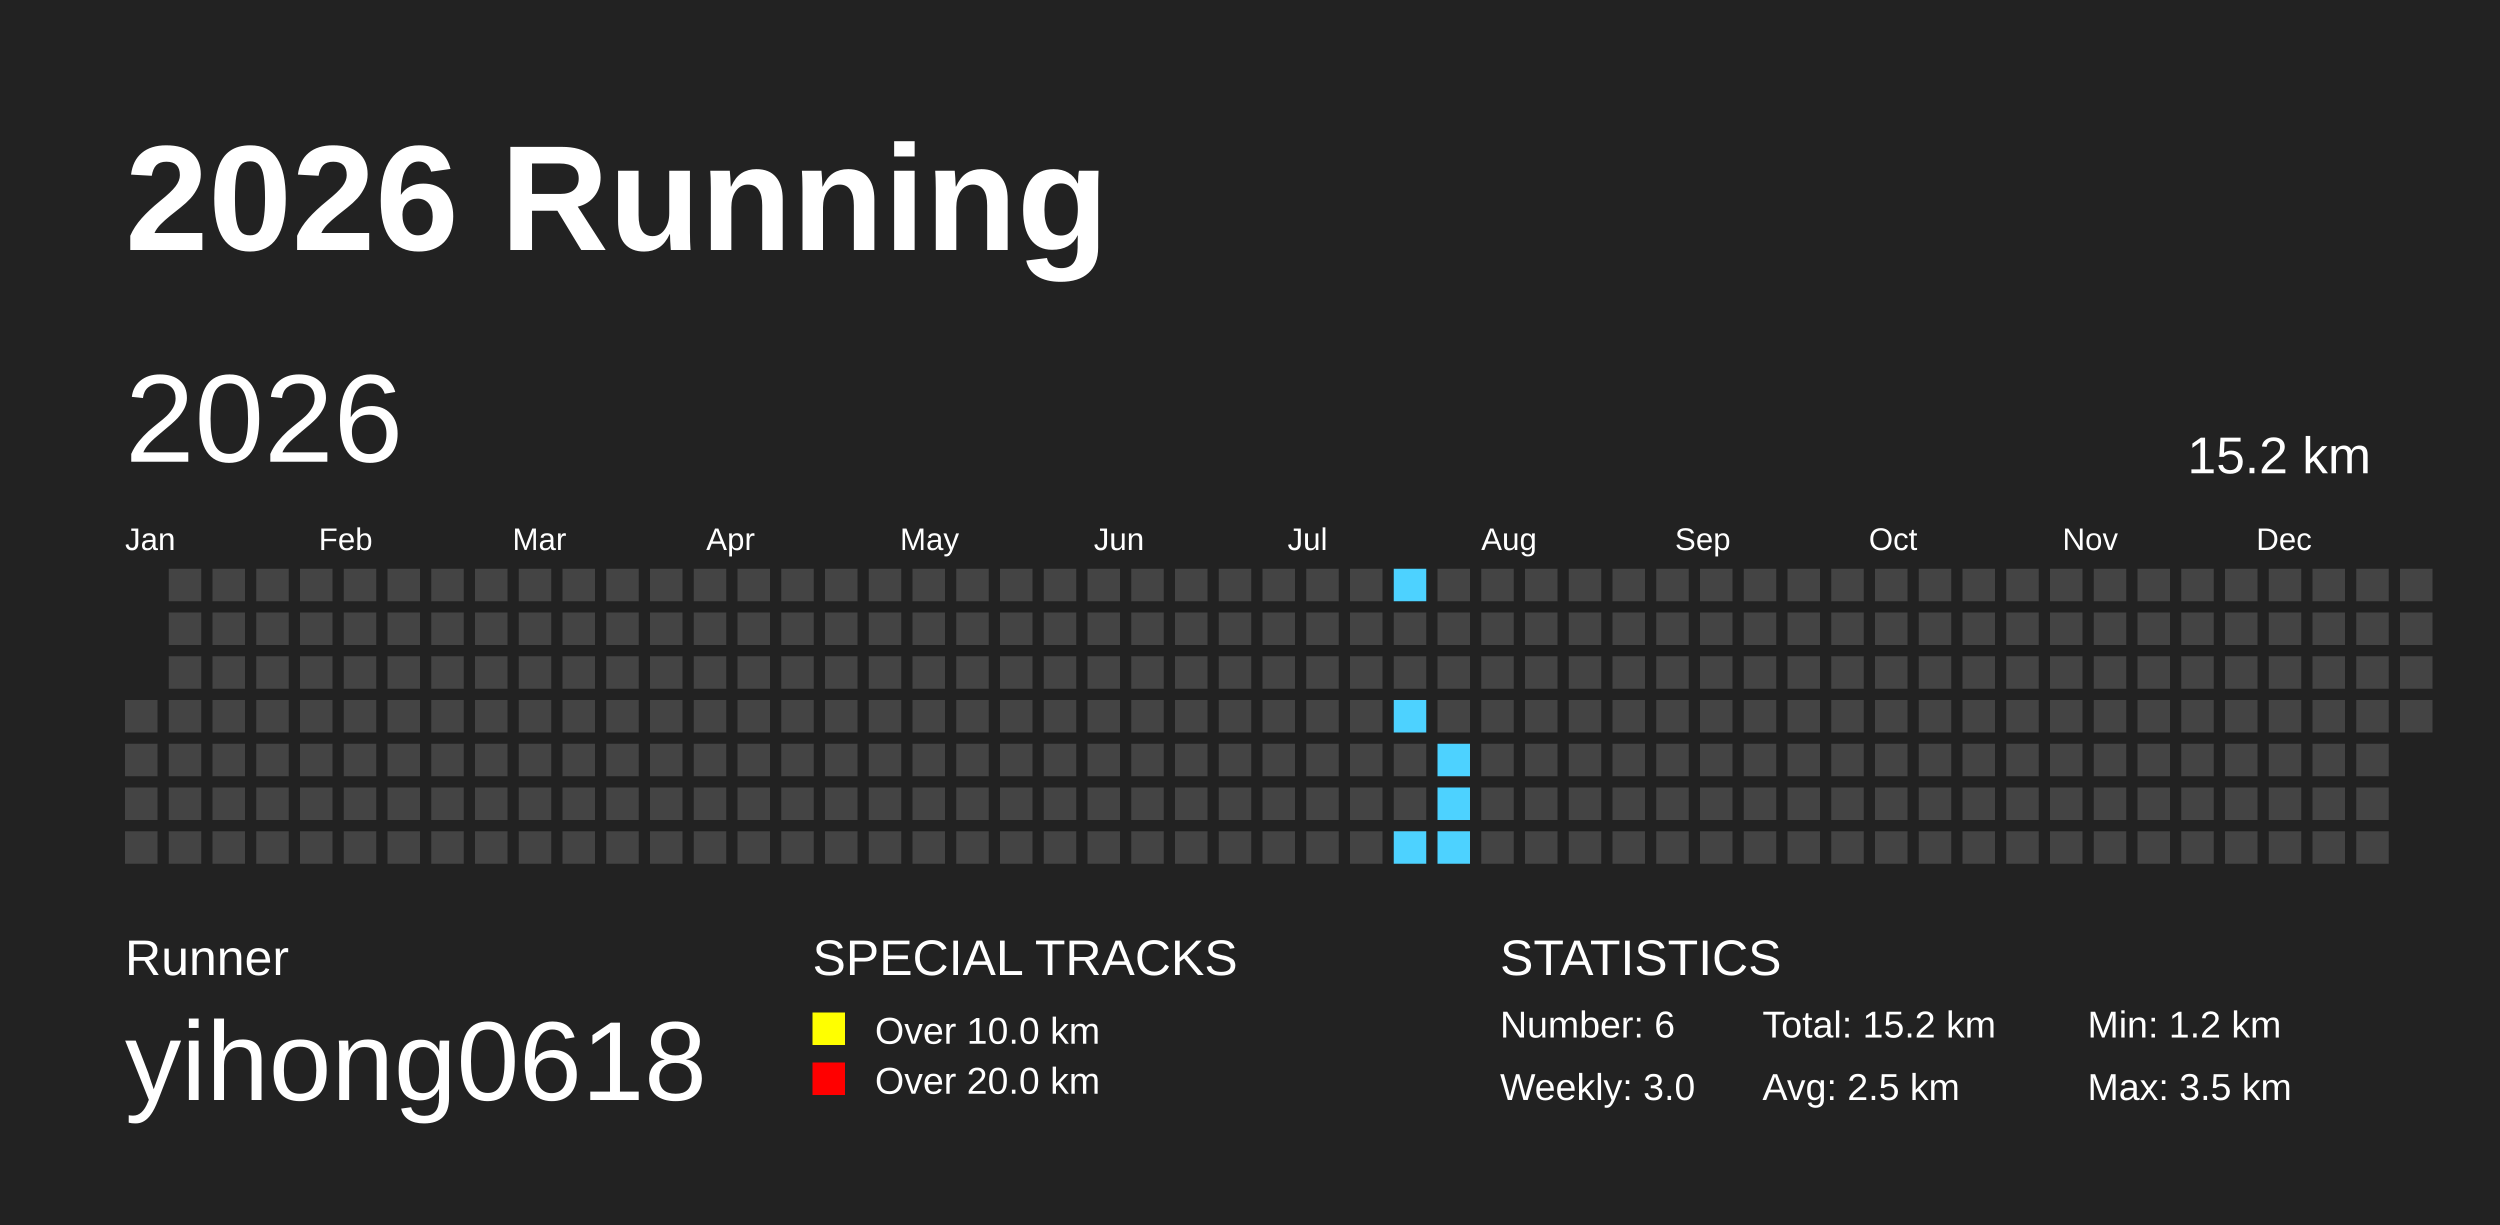
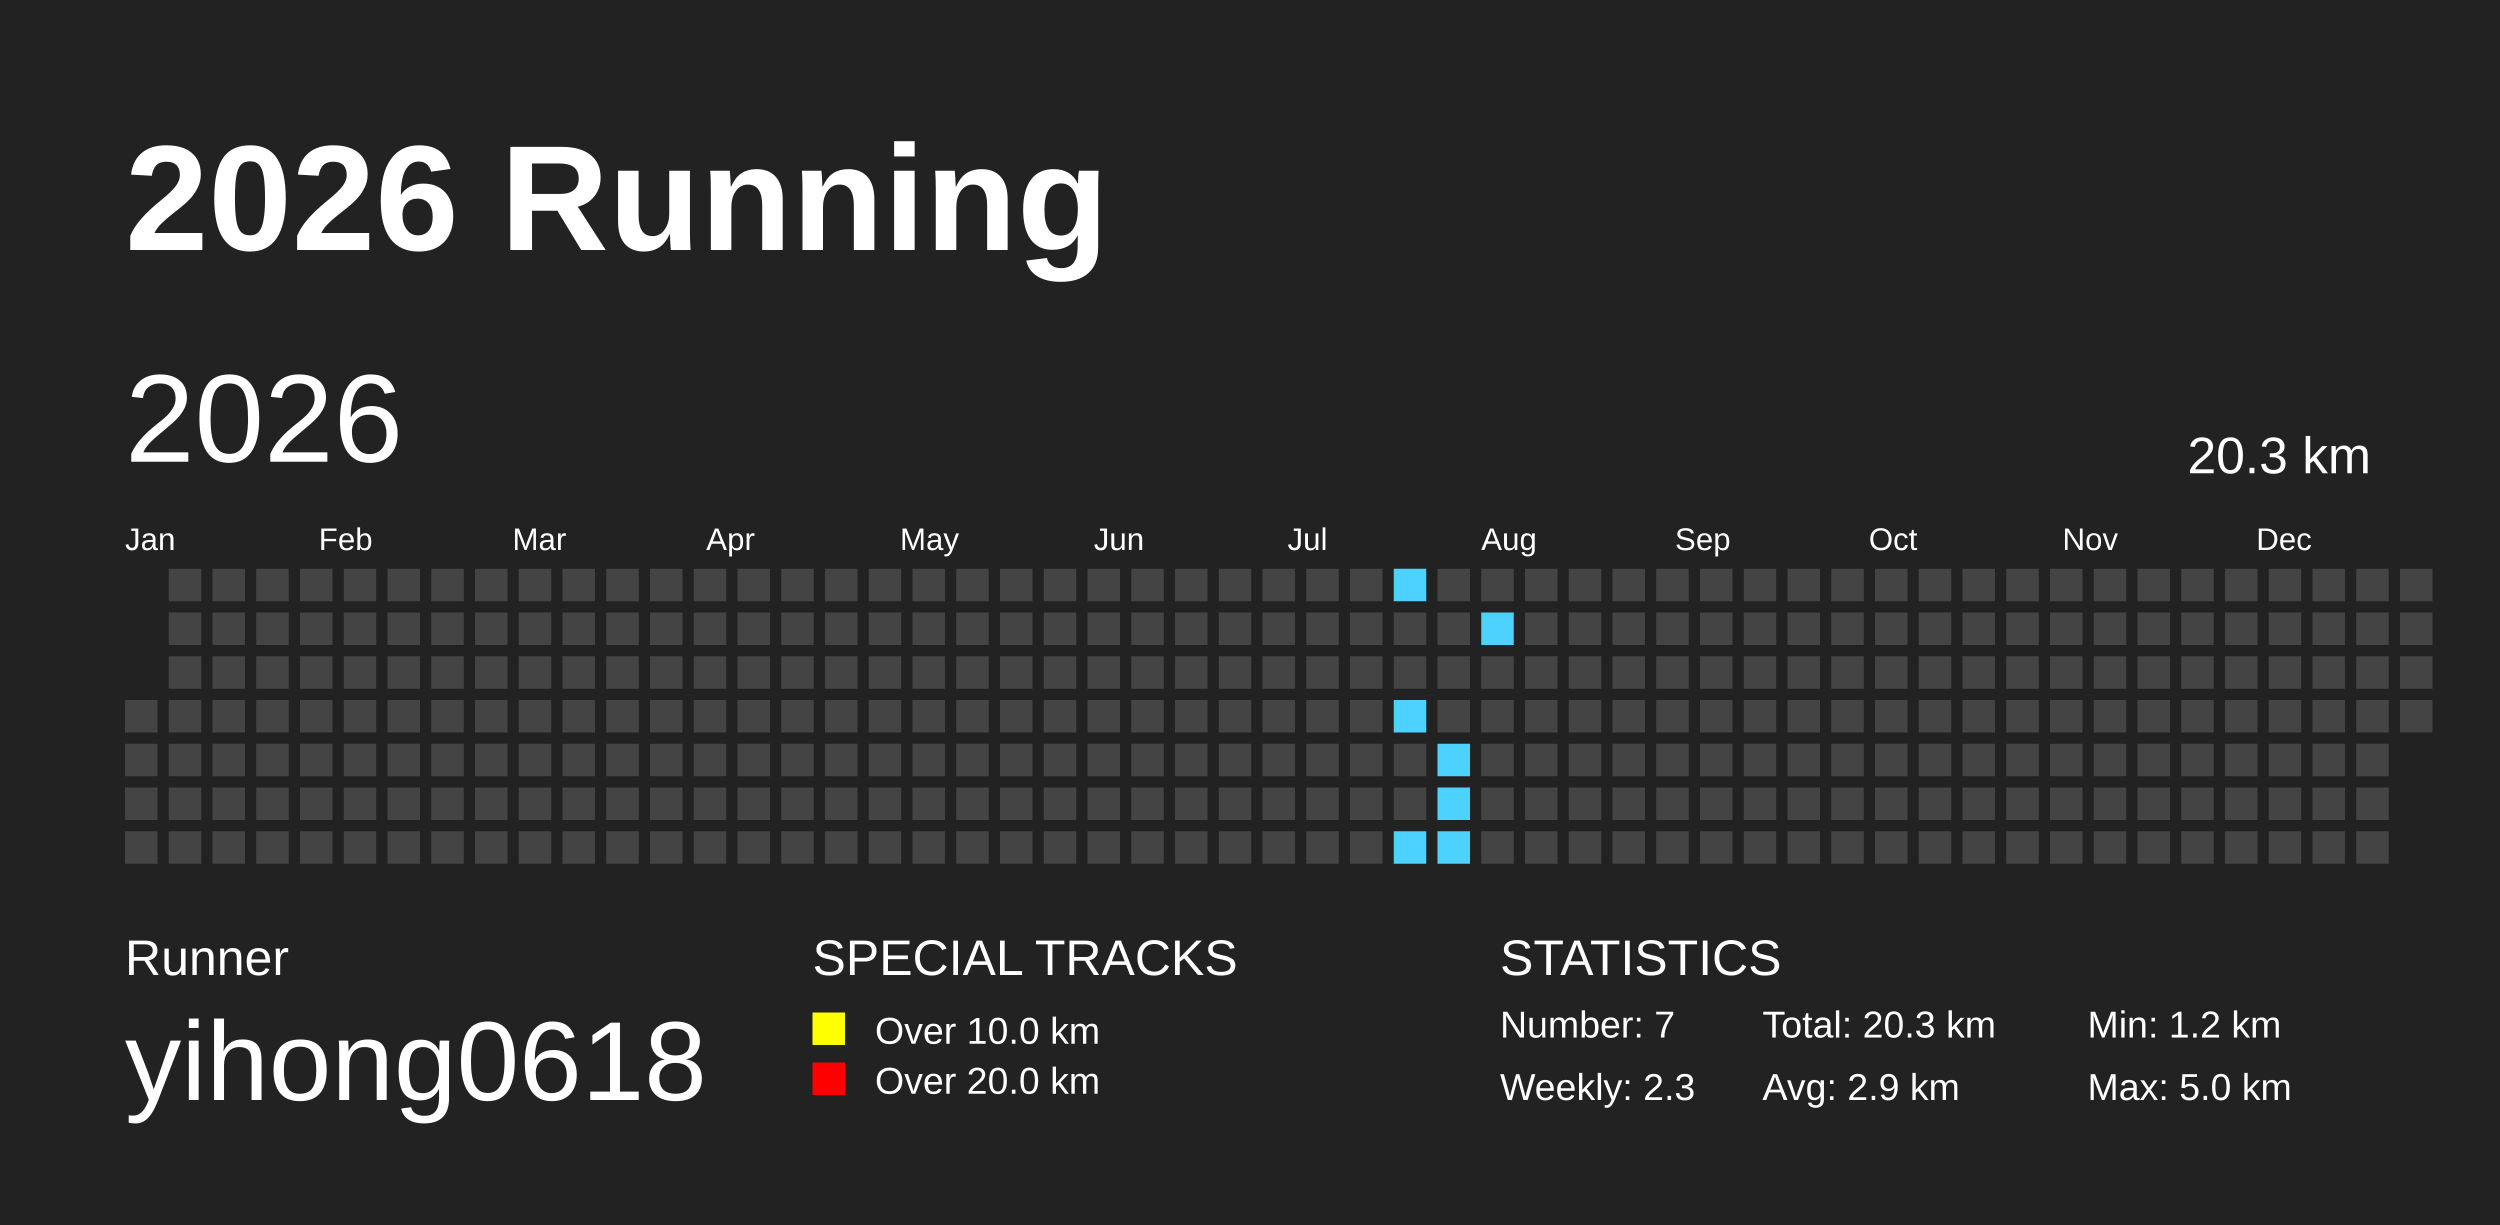
<svg xmlns="http://www.w3.org/2000/svg" baseProfile="full" height="98mm" version="1.1" viewBox="0,0,200,98" width="200mm">
  <defs />
  <rect fill="#222222" height="98" width="200" x="0" y="0" />
  <text fill="#FFFFFF" style="font-size:12px; font-family:Arial; font-weight:bold;" x="10" y="20">2026 Running</text>
  <text fill="#FFFFFF" style="font-size:4px; font-family:Arial" x="10" y="78">Runner</text>
  <text fill="#FFFFFF" style="font-size:9px; font-family:Arial" x="10" y="88">yihong0618</text>
  <text fill="#FFFFFF" style="font-size:4px; font-family:Arial" x="65" y="78">SPECIAL TRACKS</text>
  <rect fill="yellow" height="2.6" width="2.6" x="65" y="81" />
  <text fill="#FFFFFF" style="font-size:3px; font-family:Arial" x="70" y="83.5">Over 10.0 km</text>
  <rect fill="red" height="2.6" width="2.6" x="65" y="85" />
  <text fill="#FFFFFF" style="font-size:3px; font-family:Arial" x="70" y="87.5">Over 20.0 km</text>
  <text fill="#FFFFFF" style="font-size:4px; font-family:Arial" x="120" y="78">STATISTICS</text>
-   <text fill="#FFFFFF" style="font-size:3px; font-family:Arial" x="120" y="83">Number: 6</text>
-   <text fill="#FFFFFF" style="font-size:3px; font-family:Arial" x="120" y="88">Weekly: 3.0</text>
-   <text fill="#FFFFFF" style="font-size:3px; font-family:Arial" x="141" y="83">Total: 15.2 km</text>
-   <text fill="#FFFFFF" style="font-size:3px; font-family:Arial" x="141" y="88">Avg: 2.5 km</text>
+   <text fill="#FFFFFF" style="font-size:3px; font-family:Arial" x="120" y="83">Number: 7</text>
+   <text fill="#FFFFFF" style="font-size:3px; font-family:Arial" x="120" y="88">Weekly: 2.3</text>
+   <text fill="#FFFFFF" style="font-size:3px; font-family:Arial" x="141" y="83">Total: 20.3 km</text>
+   <text fill="#FFFFFF" style="font-size:3px; font-family:Arial" x="141" y="88">Avg: 2.9 km</text>
  <text fill="#FFFFFF" style="font-size:3px; font-family:Arial" x="167" y="83">Min: 1.2 km</text>
-   <text fill="#FFFFFF" style="font-size:3px; font-family:Arial" x="167" y="88">Max: 3.5 km</text>
+   <text fill="#FFFFFF" style="font-size:3px; font-family:Arial" x="167" y="88">Max: 5.0 km</text>
  <text dominant-baseline="hanging" fill="#FFFFFF" style="font-size:10.0px; font-family:Arial;" x="10" y="30">2026</text>
-   <text dominant-baseline="hanging" fill="#FFFFFF" style="font-size:4.125px; font-family:Arial;" x="175" y="35">15.2 km</text>
+   <text dominant-baseline="hanging" fill="#FFFFFF" style="font-size:4.125px; font-family:Arial;" x="175" y="35">20.3 km</text>
  <text fill="#FFFFFF" style="font-size:2.5px; font-family:Arial" x="10.0" y="44">Jan</text>
  <text fill="#FFFFFF" style="font-size:2.5px; font-family:Arial" x="25.5" y="44">Feb</text>
  <text fill="#FFFFFF" style="font-size:2.5px; font-family:Arial" x="41.0" y="44">Mar</text>
  <text fill="#FFFFFF" style="font-size:2.5px; font-family:Arial" x="56.5" y="44">Apr</text>
  <text fill="#FFFFFF" style="font-size:2.5px; font-family:Arial" x="72.0" y="44">May</text>
  <text fill="#FFFFFF" style="font-size:2.5px; font-family:Arial" x="87.5" y="44">Jun</text>
  <text fill="#FFFFFF" style="font-size:2.5px; font-family:Arial" x="103.0" y="44">Jul</text>
  <text fill="#FFFFFF" style="font-size:2.5px; font-family:Arial" x="118.5" y="44">Aug</text>
  <text fill="#FFFFFF" style="font-size:2.5px; font-family:Arial" x="134.0" y="44">Sep</text>
  <text fill="#FFFFFF" style="font-size:2.5px; font-family:Arial" x="149.5" y="44">Oct</text>
  <text fill="#FFFFFF" style="font-size:2.5px; font-family:Arial" x="165.0" y="44">Nov</text>
  <text fill="#FFFFFF" style="font-size:2.5px; font-family:Arial" x="180.5" y="44">Dec</text>
  <rect fill="#444444" height="2.6" width="2.6" x="10.0" y="56.0" />
  <rect fill="#444444" height="2.6" width="2.6" x="10.0" y="59.5" />
  <rect fill="#444444" height="2.6" width="2.6" x="10.0" y="63.0" />
  <rect fill="#444444" height="2.6" width="2.6" x="10.0" y="66.5" />
  <rect fill="#444444" height="2.6" width="2.6" x="13.5" y="45.5" />
  <rect fill="#444444" height="2.6" width="2.6" x="13.5" y="49.0" />
  <rect fill="#444444" height="2.6" width="2.6" x="13.5" y="52.5" />
  <rect fill="#444444" height="2.6" width="2.6" x="13.5" y="56.0" />
  <rect fill="#444444" height="2.6" width="2.6" x="13.5" y="59.5" />
  <rect fill="#444444" height="2.6" width="2.6" x="13.5" y="63.0" />
  <rect fill="#444444" height="2.6" width="2.6" x="13.5" y="66.5" />
  <rect fill="#444444" height="2.6" width="2.6" x="17.0" y="45.5" />
  <rect fill="#444444" height="2.6" width="2.6" x="17.0" y="49.0" />
  <rect fill="#444444" height="2.6" width="2.6" x="17.0" y="52.5" />
  <rect fill="#444444" height="2.6" width="2.6" x="17.0" y="56.0" />
  <rect fill="#444444" height="2.6" width="2.6" x="17.0" y="59.5" />
  <rect fill="#444444" height="2.6" width="2.6" x="17.0" y="63.0" />
  <rect fill="#444444" height="2.6" width="2.6" x="17.0" y="66.5" />
  <rect fill="#444444" height="2.6" width="2.6" x="20.5" y="45.5" />
  <rect fill="#444444" height="2.6" width="2.6" x="20.5" y="49.0" />
  <rect fill="#444444" height="2.6" width="2.6" x="20.5" y="52.5" />
  <rect fill="#444444" height="2.6" width="2.6" x="20.5" y="56.0" />
  <rect fill="#444444" height="2.6" width="2.6" x="20.5" y="59.5" />
  <rect fill="#444444" height="2.6" width="2.6" x="20.5" y="63.0" />
  <rect fill="#444444" height="2.6" width="2.6" x="20.5" y="66.5" />
  <rect fill="#444444" height="2.6" width="2.6" x="24.0" y="45.5" />
  <rect fill="#444444" height="2.6" width="2.6" x="24.0" y="49.0" />
  <rect fill="#444444" height="2.6" width="2.6" x="24.0" y="52.5" />
  <rect fill="#444444" height="2.6" width="2.6" x="24.0" y="56.0" />
  <rect fill="#444444" height="2.6" width="2.6" x="24.0" y="59.5" />
  <rect fill="#444444" height="2.6" width="2.6" x="24.0" y="63.0" />
  <rect fill="#444444" height="2.6" width="2.6" x="24.0" y="66.5" />
  <rect fill="#444444" height="2.6" width="2.6" x="27.5" y="45.5" />
  <rect fill="#444444" height="2.6" width="2.6" x="27.5" y="49.0" />
  <rect fill="#444444" height="2.6" width="2.6" x="27.5" y="52.5" />
  <rect fill="#444444" height="2.6" width="2.6" x="27.5" y="56.0" />
  <rect fill="#444444" height="2.6" width="2.6" x="27.5" y="59.5" />
  <rect fill="#444444" height="2.6" width="2.6" x="27.5" y="63.0" />
  <rect fill="#444444" height="2.6" width="2.6" x="27.5" y="66.5" />
  <rect fill="#444444" height="2.6" width="2.6" x="31.0" y="45.5" />
  <rect fill="#444444" height="2.6" width="2.6" x="31.0" y="49.0" />
  <rect fill="#444444" height="2.6" width="2.6" x="31.0" y="52.5" />
  <rect fill="#444444" height="2.6" width="2.6" x="31.0" y="56.0" />
  <rect fill="#444444" height="2.6" width="2.6" x="31.0" y="59.5" />
  <rect fill="#444444" height="2.6" width="2.6" x="31.0" y="63.0" />
  <rect fill="#444444" height="2.6" width="2.6" x="31.0" y="66.5" />
  <rect fill="#444444" height="2.6" width="2.6" x="34.5" y="45.5" />
  <rect fill="#444444" height="2.6" width="2.6" x="34.5" y="49.0" />
  <rect fill="#444444" height="2.6" width="2.6" x="34.5" y="52.5" />
  <rect fill="#444444" height="2.6" width="2.6" x="34.5" y="56.0" />
  <rect fill="#444444" height="2.6" width="2.6" x="34.5" y="59.5" />
  <rect fill="#444444" height="2.6" width="2.6" x="34.5" y="63.0" />
  <rect fill="#444444" height="2.6" width="2.6" x="34.5" y="66.5" />
  <rect fill="#444444" height="2.6" width="2.6" x="38.0" y="45.5" />
  <rect fill="#444444" height="2.6" width="2.6" x="38.0" y="49.0" />
  <rect fill="#444444" height="2.6" width="2.6" x="38.0" y="52.5" />
  <rect fill="#444444" height="2.6" width="2.6" x="38.0" y="56.0" />
  <rect fill="#444444" height="2.6" width="2.6" x="38.0" y="59.5" />
  <rect fill="#444444" height="2.6" width="2.6" x="38.0" y="63.0" />
  <rect fill="#444444" height="2.6" width="2.6" x="38.0" y="66.5" />
  <rect fill="#444444" height="2.6" width="2.6" x="41.5" y="45.5" />
  <rect fill="#444444" height="2.6" width="2.6" x="41.5" y="49.0" />
  <rect fill="#444444" height="2.6" width="2.6" x="41.5" y="52.5" />
  <rect fill="#444444" height="2.6" width="2.6" x="41.5" y="56.0" />
  <rect fill="#444444" height="2.6" width="2.6" x="41.5" y="59.5" />
  <rect fill="#444444" height="2.6" width="2.6" x="41.5" y="63.0" />
  <rect fill="#444444" height="2.6" width="2.6" x="41.5" y="66.5" />
  <rect fill="#444444" height="2.6" width="2.6" x="45.0" y="45.5" />
  <rect fill="#444444" height="2.6" width="2.6" x="45.0" y="49.0" />
  <rect fill="#444444" height="2.6" width="2.6" x="45.0" y="52.5" />
  <rect fill="#444444" height="2.6" width="2.6" x="45.0" y="56.0" />
  <rect fill="#444444" height="2.6" width="2.6" x="45.0" y="59.5" />
  <rect fill="#444444" height="2.6" width="2.6" x="45.0" y="63.0" />
  <rect fill="#444444" height="2.6" width="2.6" x="45.0" y="66.5" />
  <rect fill="#444444" height="2.6" width="2.6" x="48.5" y="45.5" />
  <rect fill="#444444" height="2.6" width="2.6" x="48.5" y="49.0" />
  <rect fill="#444444" height="2.6" width="2.6" x="48.5" y="52.5" />
  <rect fill="#444444" height="2.6" width="2.6" x="48.5" y="56.0" />
  <rect fill="#444444" height="2.6" width="2.6" x="48.5" y="59.5" />
  <rect fill="#444444" height="2.6" width="2.6" x="48.5" y="63.0" />
  <rect fill="#444444" height="2.6" width="2.6" x="48.5" y="66.5" />
  <rect fill="#444444" height="2.6" width="2.6" x="52.0" y="45.5" />
  <rect fill="#444444" height="2.6" width="2.6" x="52.0" y="49.0" />
  <rect fill="#444444" height="2.6" width="2.6" x="52.0" y="52.5" />
  <rect fill="#444444" height="2.6" width="2.6" x="52.0" y="56.0" />
  <rect fill="#444444" height="2.6" width="2.6" x="52.0" y="59.5" />
  <rect fill="#444444" height="2.6" width="2.6" x="52.0" y="63.0" />
  <rect fill="#444444" height="2.6" width="2.6" x="52.0" y="66.5" />
  <rect fill="#444444" height="2.6" width="2.6" x="55.5" y="45.5" />
  <rect fill="#444444" height="2.6" width="2.6" x="55.5" y="49.0" />
  <rect fill="#444444" height="2.6" width="2.6" x="55.5" y="52.5" />
  <rect fill="#444444" height="2.6" width="2.6" x="55.5" y="56.0" />
  <rect fill="#444444" height="2.6" width="2.6" x="55.5" y="59.5" />
  <rect fill="#444444" height="2.6" width="2.6" x="55.5" y="63.0" />
  <rect fill="#444444" height="2.6" width="2.6" x="55.5" y="66.5" />
  <rect fill="#444444" height="2.6" width="2.6" x="59.0" y="45.5" />
  <rect fill="#444444" height="2.6" width="2.6" x="59.0" y="49.0" />
  <rect fill="#444444" height="2.6" width="2.6" x="59.0" y="52.5" />
  <rect fill="#444444" height="2.6" width="2.6" x="59.0" y="56.0" />
  <rect fill="#444444" height="2.6" width="2.6" x="59.0" y="59.5" />
  <rect fill="#444444" height="2.6" width="2.6" x="59.0" y="63.0" />
  <rect fill="#444444" height="2.6" width="2.6" x="59.0" y="66.5" />
  <rect fill="#444444" height="2.6" width="2.6" x="62.5" y="45.5" />
  <rect fill="#444444" height="2.6" width="2.6" x="62.5" y="49.0" />
  <rect fill="#444444" height="2.6" width="2.6" x="62.5" y="52.5" />
  <rect fill="#444444" height="2.6" width="2.6" x="62.5" y="56.0" />
  <rect fill="#444444" height="2.6" width="2.6" x="62.5" y="59.5" />
  <rect fill="#444444" height="2.6" width="2.6" x="62.5" y="63.0" />
  <rect fill="#444444" height="2.6" width="2.6" x="62.5" y="66.5" />
  <rect fill="#444444" height="2.6" width="2.6" x="66.0" y="45.5" />
  <rect fill="#444444" height="2.6" width="2.6" x="66.0" y="49.0" />
  <rect fill="#444444" height="2.6" width="2.6" x="66.0" y="52.5" />
  <rect fill="#444444" height="2.6" width="2.6" x="66.0" y="56.0" />
  <rect fill="#444444" height="2.6" width="2.6" x="66.0" y="59.5" />
  <rect fill="#444444" height="2.6" width="2.6" x="66.0" y="63.0" />
  <rect fill="#444444" height="2.6" width="2.6" x="66.0" y="66.5" />
  <rect fill="#444444" height="2.6" width="2.6" x="69.5" y="45.5" />
  <rect fill="#444444" height="2.6" width="2.6" x="69.5" y="49.0" />
  <rect fill="#444444" height="2.6" width="2.6" x="69.5" y="52.5" />
  <rect fill="#444444" height="2.6" width="2.6" x="69.5" y="56.0" />
  <rect fill="#444444" height="2.6" width="2.6" x="69.5" y="59.5" />
  <rect fill="#444444" height="2.6" width="2.6" x="69.5" y="63.0" />
  <rect fill="#444444" height="2.6" width="2.6" x="69.5" y="66.5" />
  <rect fill="#444444" height="2.6" width="2.6" x="73.0" y="45.5" />
  <rect fill="#444444" height="2.6" width="2.6" x="73.0" y="49.0" />
  <rect fill="#444444" height="2.6" width="2.6" x="73.0" y="52.5" />
  <rect fill="#444444" height="2.6" width="2.6" x="73.0" y="56.0" />
  <rect fill="#444444" height="2.6" width="2.6" x="73.0" y="59.5" />
  <rect fill="#444444" height="2.6" width="2.6" x="73.0" y="63.0" />
  <rect fill="#444444" height="2.6" width="2.6" x="73.0" y="66.5" />
  <rect fill="#444444" height="2.6" width="2.6" x="76.5" y="45.5" />
  <rect fill="#444444" height="2.6" width="2.6" x="76.5" y="49.0" />
  <rect fill="#444444" height="2.6" width="2.6" x="76.5" y="52.5" />
  <rect fill="#444444" height="2.6" width="2.6" x="76.5" y="56.0" />
  <rect fill="#444444" height="2.6" width="2.6" x="76.5" y="59.5" />
  <rect fill="#444444" height="2.6" width="2.6" x="76.5" y="63.0" />
  <rect fill="#444444" height="2.6" width="2.6" x="76.5" y="66.5" />
  <rect fill="#444444" height="2.6" width="2.6" x="80.0" y="45.5" />
  <rect fill="#444444" height="2.6" width="2.6" x="80.0" y="49.0" />
  <rect fill="#444444" height="2.6" width="2.6" x="80.0" y="52.5" />
  <rect fill="#444444" height="2.6" width="2.6" x="80.0" y="56.0" />
  <rect fill="#444444" height="2.6" width="2.6" x="80.0" y="59.5" />
  <rect fill="#444444" height="2.6" width="2.6" x="80.0" y="63.0" />
  <rect fill="#444444" height="2.6" width="2.6" x="80.0" y="66.5" />
  <rect fill="#444444" height="2.6" width="2.6" x="83.5" y="45.5" />
  <rect fill="#444444" height="2.6" width="2.6" x="83.5" y="49.0" />
  <rect fill="#444444" height="2.6" width="2.6" x="83.5" y="52.5" />
  <rect fill="#444444" height="2.6" width="2.6" x="83.5" y="56.0" />
  <rect fill="#444444" height="2.6" width="2.6" x="83.5" y="59.5" />
  <rect fill="#444444" height="2.6" width="2.6" x="83.5" y="63.0" />
  <rect fill="#444444" height="2.6" width="2.6" x="83.5" y="66.5" />
  <rect fill="#444444" height="2.6" width="2.6" x="87.0" y="45.5" />
  <rect fill="#444444" height="2.6" width="2.6" x="87.0" y="49.0" />
  <rect fill="#444444" height="2.6" width="2.6" x="87.0" y="52.5" />
  <rect fill="#444444" height="2.6" width="2.6" x="87.0" y="56.0" />
  <rect fill="#444444" height="2.6" width="2.6" x="87.0" y="59.5" />
  <rect fill="#444444" height="2.6" width="2.6" x="87.0" y="63.0" />
  <rect fill="#444444" height="2.6" width="2.6" x="87.0" y="66.5" />
  <rect fill="#444444" height="2.6" width="2.6" x="90.5" y="45.5" />
  <rect fill="#444444" height="2.6" width="2.6" x="90.5" y="49.0" />
  <rect fill="#444444" height="2.6" width="2.6" x="90.5" y="52.5" />
  <rect fill="#444444" height="2.6" width="2.6" x="90.5" y="56.0" />
  <rect fill="#444444" height="2.6" width="2.6" x="90.5" y="59.5" />
  <rect fill="#444444" height="2.6" width="2.6" x="90.5" y="63.0" />
  <rect fill="#444444" height="2.6" width="2.6" x="90.5" y="66.5" />
  <rect fill="#444444" height="2.6" width="2.6" x="94.0" y="45.5" />
  <rect fill="#444444" height="2.6" width="2.6" x="94.0" y="49.0" />
  <rect fill="#444444" height="2.6" width="2.6" x="94.0" y="52.5" />
  <rect fill="#444444" height="2.6" width="2.6" x="94.0" y="56.0" />
  <rect fill="#444444" height="2.6" width="2.6" x="94.0" y="59.5" />
  <rect fill="#444444" height="2.6" width="2.6" x="94.0" y="63.0" />
  <rect fill="#444444" height="2.6" width="2.6" x="94.0" y="66.5" />
  <rect fill="#444444" height="2.6" width="2.6" x="97.5" y="45.5" />
  <rect fill="#444444" height="2.6" width="2.6" x="97.5" y="49.0" />
  <rect fill="#444444" height="2.6" width="2.6" x="97.5" y="52.5" />
  <rect fill="#444444" height="2.6" width="2.6" x="97.5" y="56.0" />
  <rect fill="#444444" height="2.6" width="2.6" x="97.5" y="59.5" />
  <rect fill="#444444" height="2.6" width="2.6" x="97.5" y="63.0" />
  <rect fill="#444444" height="2.6" width="2.6" x="97.5" y="66.5" />
  <rect fill="#444444" height="2.6" width="2.6" x="101.0" y="45.5" />
  <rect fill="#444444" height="2.6" width="2.6" x="101.0" y="49.0" />
  <rect fill="#444444" height="2.6" width="2.6" x="101.0" y="52.5" />
  <rect fill="#444444" height="2.6" width="2.6" x="101.0" y="56.0" />
  <rect fill="#444444" height="2.6" width="2.6" x="101.0" y="59.5" />
  <rect fill="#444444" height="2.6" width="2.6" x="101.0" y="63.0" />
  <rect fill="#444444" height="2.6" width="2.6" x="101.0" y="66.5" />
  <rect fill="#444444" height="2.6" width="2.6" x="104.5" y="45.5" />
  <rect fill="#444444" height="2.6" width="2.6" x="104.5" y="49.0" />
  <rect fill="#444444" height="2.6" width="2.6" x="104.5" y="52.5" />
  <rect fill="#444444" height="2.6" width="2.6" x="104.5" y="56.0" />
  <rect fill="#444444" height="2.6" width="2.6" x="104.5" y="59.5" />
  <rect fill="#444444" height="2.6" width="2.6" x="104.5" y="63.0" />
  <rect fill="#444444" height="2.6" width="2.6" x="104.5" y="66.5" />
  <rect fill="#444444" height="2.6" width="2.6" x="108.0" y="45.5" />
  <rect fill="#444444" height="2.6" width="2.6" x="108.0" y="49.0" />
  <rect fill="#444444" height="2.6" width="2.6" x="108.0" y="52.5" />
  <rect fill="#444444" height="2.6" width="2.6" x="108.0" y="56.0" />
  <rect fill="#444444" height="2.6" width="2.6" x="108.0" y="59.5" />
  <rect fill="#444444" height="2.6" width="2.6" x="108.0" y="63.0" />
  <rect fill="#444444" height="2.6" width="2.6" x="108.0" y="66.5" />
  <rect fill="#4DD2FF" height="2.6" width="2.6" x="111.5" y="45.5" />
  <rect fill="#444444" height="2.6" width="2.6" x="111.5" y="49.0" />
  <rect fill="#444444" height="2.6" width="2.6" x="111.5" y="52.5" />
  <rect fill="#4DD2FF" height="2.6" width="2.6" x="111.5" y="56.0" />
  <rect fill="#444444" height="2.6" width="2.6" x="111.5" y="59.5" />
  <rect fill="#444444" height="2.6" width="2.6" x="111.5" y="63.0" />
  <rect fill="#4DD2FF" height="2.6" width="2.6" x="111.5" y="66.5" />
  <rect fill="#444444" height="2.6" width="2.6" x="115.0" y="45.5" />
  <rect fill="#444444" height="2.6" width="2.6" x="115.0" y="49.0" />
  <rect fill="#444444" height="2.6" width="2.6" x="115.0" y="52.5" />
  <rect fill="#444444" height="2.6" width="2.6" x="115.0" y="56.0" />
  <rect fill="#4DD2FF" height="2.6" width="2.6" x="115.0" y="59.5" />
  <rect fill="#4DD2FF" height="2.6" width="2.6" x="115.0" y="63.0" />
  <rect fill="#4DD2FF" height="2.6" width="2.6" x="115.0" y="66.5" />
  <rect fill="#444444" height="2.6" width="2.6" x="118.5" y="45.5" />
-   <rect fill="#444444" height="2.6" width="2.6" x="118.5" y="49.0" />
+   <rect fill="#4DD2FF" height="2.6" width="2.6" x="118.5" y="49.0" />
  <rect fill="#444444" height="2.6" width="2.6" x="118.5" y="52.5" />
  <rect fill="#444444" height="2.6" width="2.6" x="118.5" y="56.0" />
  <rect fill="#444444" height="2.6" width="2.6" x="118.5" y="59.5" />
  <rect fill="#444444" height="2.6" width="2.6" x="118.5" y="63.0" />
  <rect fill="#444444" height="2.6" width="2.6" x="118.5" y="66.5" />
  <rect fill="#444444" height="2.6" width="2.6" x="122.0" y="45.5" />
  <rect fill="#444444" height="2.6" width="2.6" x="122.0" y="49.0" />
  <rect fill="#444444" height="2.6" width="2.6" x="122.0" y="52.5" />
  <rect fill="#444444" height="2.6" width="2.6" x="122.0" y="56.0" />
  <rect fill="#444444" height="2.6" width="2.6" x="122.0" y="59.5" />
  <rect fill="#444444" height="2.6" width="2.6" x="122.0" y="63.0" />
  <rect fill="#444444" height="2.6" width="2.6" x="122.0" y="66.5" />
  <rect fill="#444444" height="2.6" width="2.6" x="125.5" y="45.5" />
  <rect fill="#444444" height="2.6" width="2.6" x="125.5" y="49.0" />
  <rect fill="#444444" height="2.6" width="2.6" x="125.5" y="52.5" />
  <rect fill="#444444" height="2.6" width="2.6" x="125.5" y="56.0" />
  <rect fill="#444444" height="2.6" width="2.6" x="125.5" y="59.5" />
  <rect fill="#444444" height="2.6" width="2.6" x="125.5" y="63.0" />
  <rect fill="#444444" height="2.6" width="2.6" x="125.5" y="66.5" />
  <rect fill="#444444" height="2.6" width="2.6" x="129.0" y="45.5" />
  <rect fill="#444444" height="2.6" width="2.6" x="129.0" y="49.0" />
  <rect fill="#444444" height="2.6" width="2.6" x="129.0" y="52.5" />
  <rect fill="#444444" height="2.6" width="2.6" x="129.0" y="56.0" />
  <rect fill="#444444" height="2.6" width="2.6" x="129.0" y="59.5" />
  <rect fill="#444444" height="2.6" width="2.6" x="129.0" y="63.0" />
  <rect fill="#444444" height="2.6" width="2.6" x="129.0" y="66.5" />
  <rect fill="#444444" height="2.6" width="2.6" x="132.5" y="45.5" />
  <rect fill="#444444" height="2.6" width="2.6" x="132.5" y="49.0" />
  <rect fill="#444444" height="2.6" width="2.6" x="132.5" y="52.5" />
  <rect fill="#444444" height="2.6" width="2.6" x="132.5" y="56.0" />
  <rect fill="#444444" height="2.6" width="2.6" x="132.5" y="59.5" />
  <rect fill="#444444" height="2.6" width="2.6" x="132.5" y="63.0" />
  <rect fill="#444444" height="2.6" width="2.6" x="132.5" y="66.5" />
  <rect fill="#444444" height="2.6" width="2.6" x="136.0" y="45.5" />
  <rect fill="#444444" height="2.6" width="2.6" x="136.0" y="49.0" />
  <rect fill="#444444" height="2.6" width="2.6" x="136.0" y="52.5" />
  <rect fill="#444444" height="2.6" width="2.6" x="136.0" y="56.0" />
  <rect fill="#444444" height="2.6" width="2.6" x="136.0" y="59.5" />
  <rect fill="#444444" height="2.6" width="2.6" x="136.0" y="63.0" />
  <rect fill="#444444" height="2.6" width="2.6" x="136.0" y="66.5" />
  <rect fill="#444444" height="2.6" width="2.6" x="139.5" y="45.5" />
  <rect fill="#444444" height="2.6" width="2.6" x="139.5" y="49.0" />
  <rect fill="#444444" height="2.6" width="2.6" x="139.5" y="52.5" />
  <rect fill="#444444" height="2.6" width="2.6" x="139.5" y="56.0" />
  <rect fill="#444444" height="2.6" width="2.6" x="139.5" y="59.5" />
  <rect fill="#444444" height="2.6" width="2.6" x="139.5" y="63.0" />
  <rect fill="#444444" height="2.6" width="2.6" x="139.5" y="66.5" />
  <rect fill="#444444" height="2.6" width="2.6" x="143.0" y="45.5" />
  <rect fill="#444444" height="2.6" width="2.6" x="143.0" y="49.0" />
  <rect fill="#444444" height="2.6" width="2.6" x="143.0" y="52.5" />
  <rect fill="#444444" height="2.6" width="2.6" x="143.0" y="56.0" />
  <rect fill="#444444" height="2.6" width="2.6" x="143.0" y="59.5" />
  <rect fill="#444444" height="2.6" width="2.6" x="143.0" y="63.0" />
  <rect fill="#444444" height="2.6" width="2.6" x="143.0" y="66.5" />
  <rect fill="#444444" height="2.6" width="2.6" x="146.5" y="45.5" />
  <rect fill="#444444" height="2.6" width="2.6" x="146.5" y="49.0" />
  <rect fill="#444444" height="2.6" width="2.6" x="146.5" y="52.5" />
  <rect fill="#444444" height="2.6" width="2.6" x="146.5" y="56.0" />
  <rect fill="#444444" height="2.6" width="2.6" x="146.5" y="59.5" />
  <rect fill="#444444" height="2.6" width="2.6" x="146.5" y="63.0" />
  <rect fill="#444444" height="2.6" width="2.6" x="146.5" y="66.5" />
  <rect fill="#444444" height="2.6" width="2.6" x="150.0" y="45.5" />
  <rect fill="#444444" height="2.6" width="2.6" x="150.0" y="49.0" />
  <rect fill="#444444" height="2.6" width="2.6" x="150.0" y="52.5" />
  <rect fill="#444444" height="2.6" width="2.6" x="150.0" y="56.0" />
  <rect fill="#444444" height="2.6" width="2.6" x="150.0" y="59.5" />
  <rect fill="#444444" height="2.6" width="2.6" x="150.0" y="63.0" />
  <rect fill="#444444" height="2.6" width="2.6" x="150.0" y="66.5" />
  <rect fill="#444444" height="2.6" width="2.6" x="153.5" y="45.5" />
  <rect fill="#444444" height="2.6" width="2.6" x="153.5" y="49.0" />
  <rect fill="#444444" height="2.6" width="2.6" x="153.5" y="52.5" />
  <rect fill="#444444" height="2.6" width="2.6" x="153.5" y="56.0" />
  <rect fill="#444444" height="2.6" width="2.6" x="153.5" y="59.5" />
  <rect fill="#444444" height="2.6" width="2.6" x="153.5" y="63.0" />
  <rect fill="#444444" height="2.6" width="2.6" x="153.5" y="66.5" />
  <rect fill="#444444" height="2.6" width="2.6" x="157.0" y="45.5" />
  <rect fill="#444444" height="2.6" width="2.6" x="157.0" y="49.0" />
  <rect fill="#444444" height="2.6" width="2.6" x="157.0" y="52.5" />
  <rect fill="#444444" height="2.6" width="2.6" x="157.0" y="56.0" />
  <rect fill="#444444" height="2.6" width="2.6" x="157.0" y="59.5" />
  <rect fill="#444444" height="2.6" width="2.6" x="157.0" y="63.0" />
  <rect fill="#444444" height="2.6" width="2.6" x="157.0" y="66.5" />
  <rect fill="#444444" height="2.6" width="2.6" x="160.5" y="45.5" />
  <rect fill="#444444" height="2.6" width="2.6" x="160.5" y="49.0" />
  <rect fill="#444444" height="2.6" width="2.6" x="160.5" y="52.5" />
  <rect fill="#444444" height="2.6" width="2.6" x="160.5" y="56.0" />
  <rect fill="#444444" height="2.6" width="2.6" x="160.5" y="59.5" />
  <rect fill="#444444" height="2.6" width="2.6" x="160.5" y="63.0" />
  <rect fill="#444444" height="2.6" width="2.6" x="160.5" y="66.5" />
  <rect fill="#444444" height="2.6" width="2.6" x="164.0" y="45.5" />
  <rect fill="#444444" height="2.6" width="2.6" x="164.0" y="49.0" />
  <rect fill="#444444" height="2.6" width="2.6" x="164.0" y="52.5" />
  <rect fill="#444444" height="2.6" width="2.6" x="164.0" y="56.0" />
  <rect fill="#444444" height="2.6" width="2.6" x="164.0" y="59.5" />
  <rect fill="#444444" height="2.6" width="2.6" x="164.0" y="63.0" />
  <rect fill="#444444" height="2.6" width="2.6" x="164.0" y="66.5" />
  <rect fill="#444444" height="2.6" width="2.6" x="167.5" y="45.5" />
  <rect fill="#444444" height="2.6" width="2.6" x="167.5" y="49.0" />
  <rect fill="#444444" height="2.6" width="2.6" x="167.5" y="52.5" />
  <rect fill="#444444" height="2.6" width="2.6" x="167.5" y="56.0" />
  <rect fill="#444444" height="2.6" width="2.6" x="167.5" y="59.5" />
  <rect fill="#444444" height="2.6" width="2.6" x="167.5" y="63.0" />
  <rect fill="#444444" height="2.6" width="2.6" x="167.5" y="66.5" />
  <rect fill="#444444" height="2.6" width="2.6" x="171.0" y="45.5" />
  <rect fill="#444444" height="2.6" width="2.6" x="171.0" y="49.0" />
  <rect fill="#444444" height="2.6" width="2.6" x="171.0" y="52.5" />
  <rect fill="#444444" height="2.6" width="2.6" x="171.0" y="56.0" />
  <rect fill="#444444" height="2.6" width="2.6" x="171.0" y="59.5" />
  <rect fill="#444444" height="2.6" width="2.6" x="171.0" y="63.0" />
  <rect fill="#444444" height="2.6" width="2.6" x="171.0" y="66.5" />
  <rect fill="#444444" height="2.6" width="2.6" x="174.5" y="45.5" />
  <rect fill="#444444" height="2.6" width="2.6" x="174.5" y="49.0" />
  <rect fill="#444444" height="2.6" width="2.6" x="174.5" y="52.5" />
  <rect fill="#444444" height="2.6" width="2.6" x="174.5" y="56.0" />
  <rect fill="#444444" height="2.6" width="2.6" x="174.5" y="59.5" />
  <rect fill="#444444" height="2.6" width="2.6" x="174.5" y="63.0" />
  <rect fill="#444444" height="2.6" width="2.6" x="174.5" y="66.5" />
  <rect fill="#444444" height="2.6" width="2.6" x="178.0" y="45.5" />
  <rect fill="#444444" height="2.6" width="2.6" x="178.0" y="49.0" />
  <rect fill="#444444" height="2.6" width="2.6" x="178.0" y="52.5" />
  <rect fill="#444444" height="2.6" width="2.6" x="178.0" y="56.0" />
  <rect fill="#444444" height="2.6" width="2.6" x="178.0" y="59.5" />
  <rect fill="#444444" height="2.6" width="2.6" x="178.0" y="63.0" />
  <rect fill="#444444" height="2.6" width="2.6" x="178.0" y="66.5" />
  <rect fill="#444444" height="2.6" width="2.6" x="181.5" y="45.5" />
  <rect fill="#444444" height="2.6" width="2.6" x="181.5" y="49.0" />
  <rect fill="#444444" height="2.6" width="2.6" x="181.5" y="52.5" />
  <rect fill="#444444" height="2.6" width="2.6" x="181.5" y="56.0" />
  <rect fill="#444444" height="2.6" width="2.6" x="181.5" y="59.5" />
  <rect fill="#444444" height="2.6" width="2.6" x="181.5" y="63.0" />
  <rect fill="#444444" height="2.6" width="2.6" x="181.5" y="66.5" />
  <rect fill="#444444" height="2.6" width="2.6" x="185.0" y="45.5" />
  <rect fill="#444444" height="2.6" width="2.6" x="185.0" y="49.0" />
  <rect fill="#444444" height="2.6" width="2.6" x="185.0" y="52.5" />
  <rect fill="#444444" height="2.6" width="2.6" x="185.0" y="56.0" />
  <rect fill="#444444" height="2.6" width="2.6" x="185.0" y="59.5" />
  <rect fill="#444444" height="2.6" width="2.6" x="185.0" y="63.0" />
  <rect fill="#444444" height="2.6" width="2.6" x="185.0" y="66.5" />
  <rect fill="#444444" height="2.6" width="2.6" x="188.5" y="45.5" />
  <rect fill="#444444" height="2.6" width="2.6" x="188.5" y="49.0" />
  <rect fill="#444444" height="2.6" width="2.6" x="188.5" y="52.5" />
  <rect fill="#444444" height="2.6" width="2.6" x="188.5" y="56.0" />
  <rect fill="#444444" height="2.6" width="2.6" x="188.5" y="59.5" />
  <rect fill="#444444" height="2.6" width="2.6" x="188.5" y="63.0" />
  <rect fill="#444444" height="2.6" width="2.6" x="188.5" y="66.5" />
  <rect fill="#444444" height="2.6" width="2.6" x="192.0" y="45.5" />
  <rect fill="#444444" height="2.6" width="2.6" x="192.0" y="49.0" />
  <rect fill="#444444" height="2.6" width="2.6" x="192.0" y="52.5" />
  <rect fill="#444444" height="2.6" width="2.6" x="192.0" y="56.0" />
</svg>
